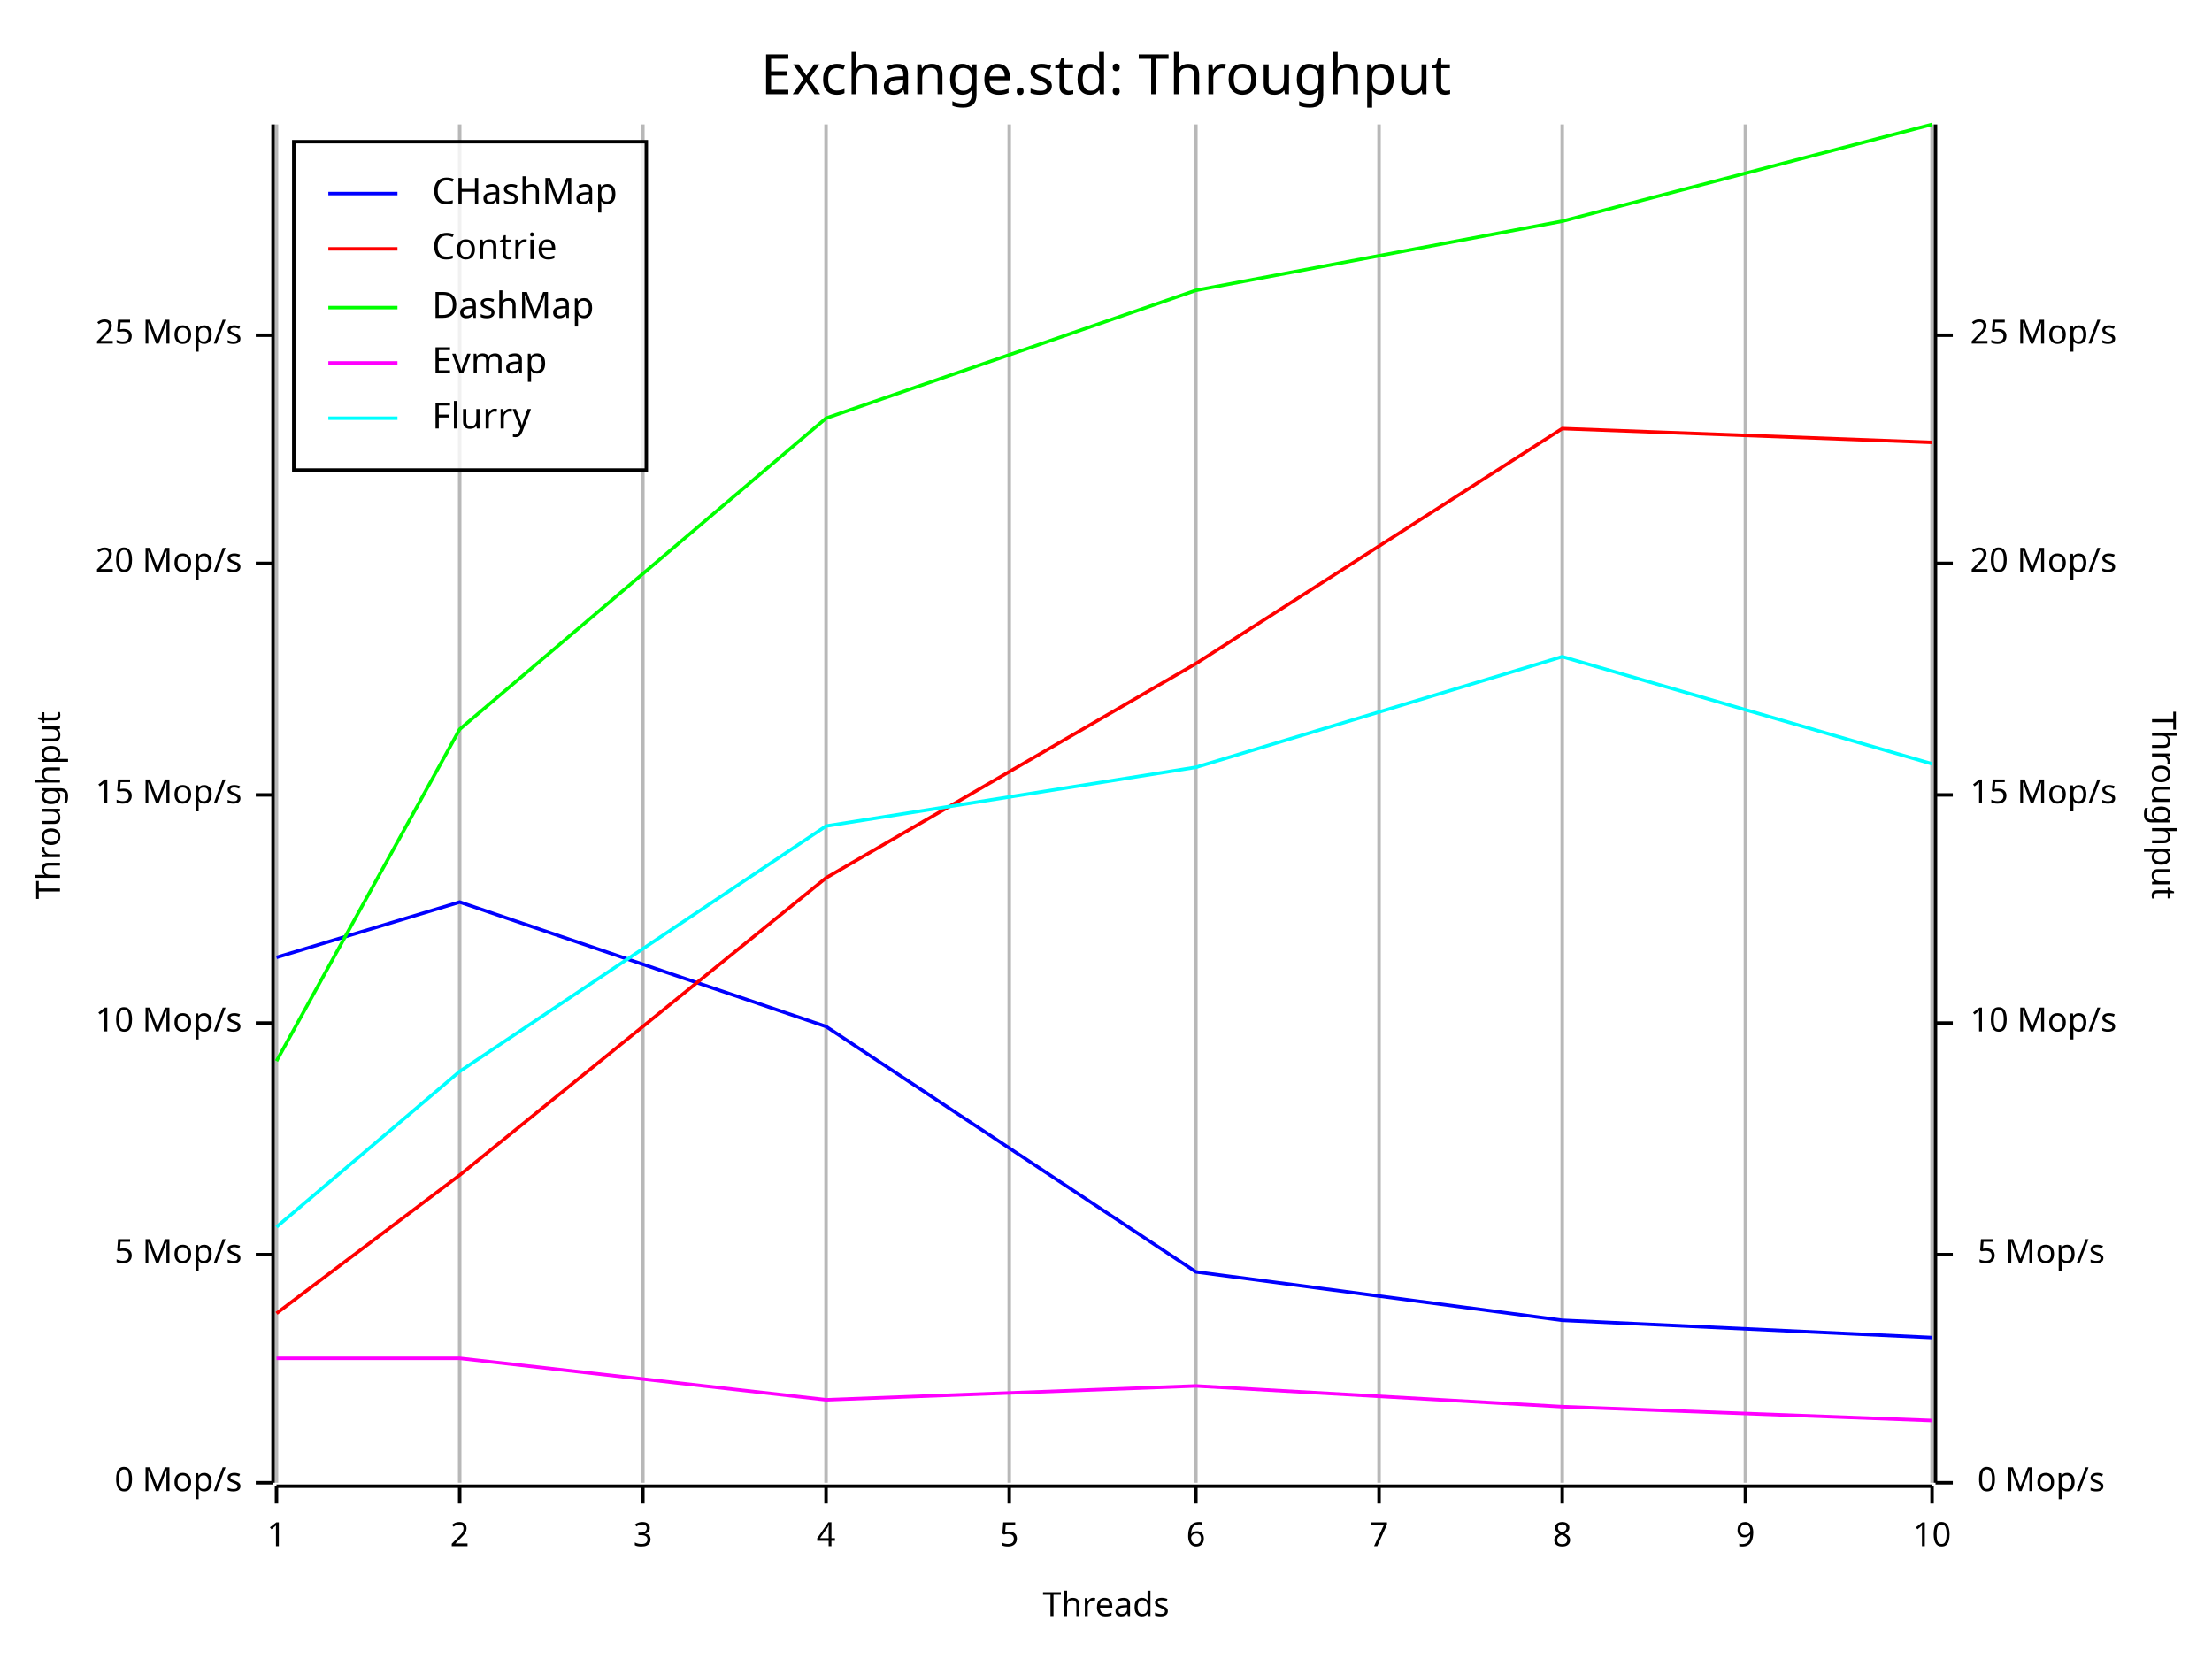
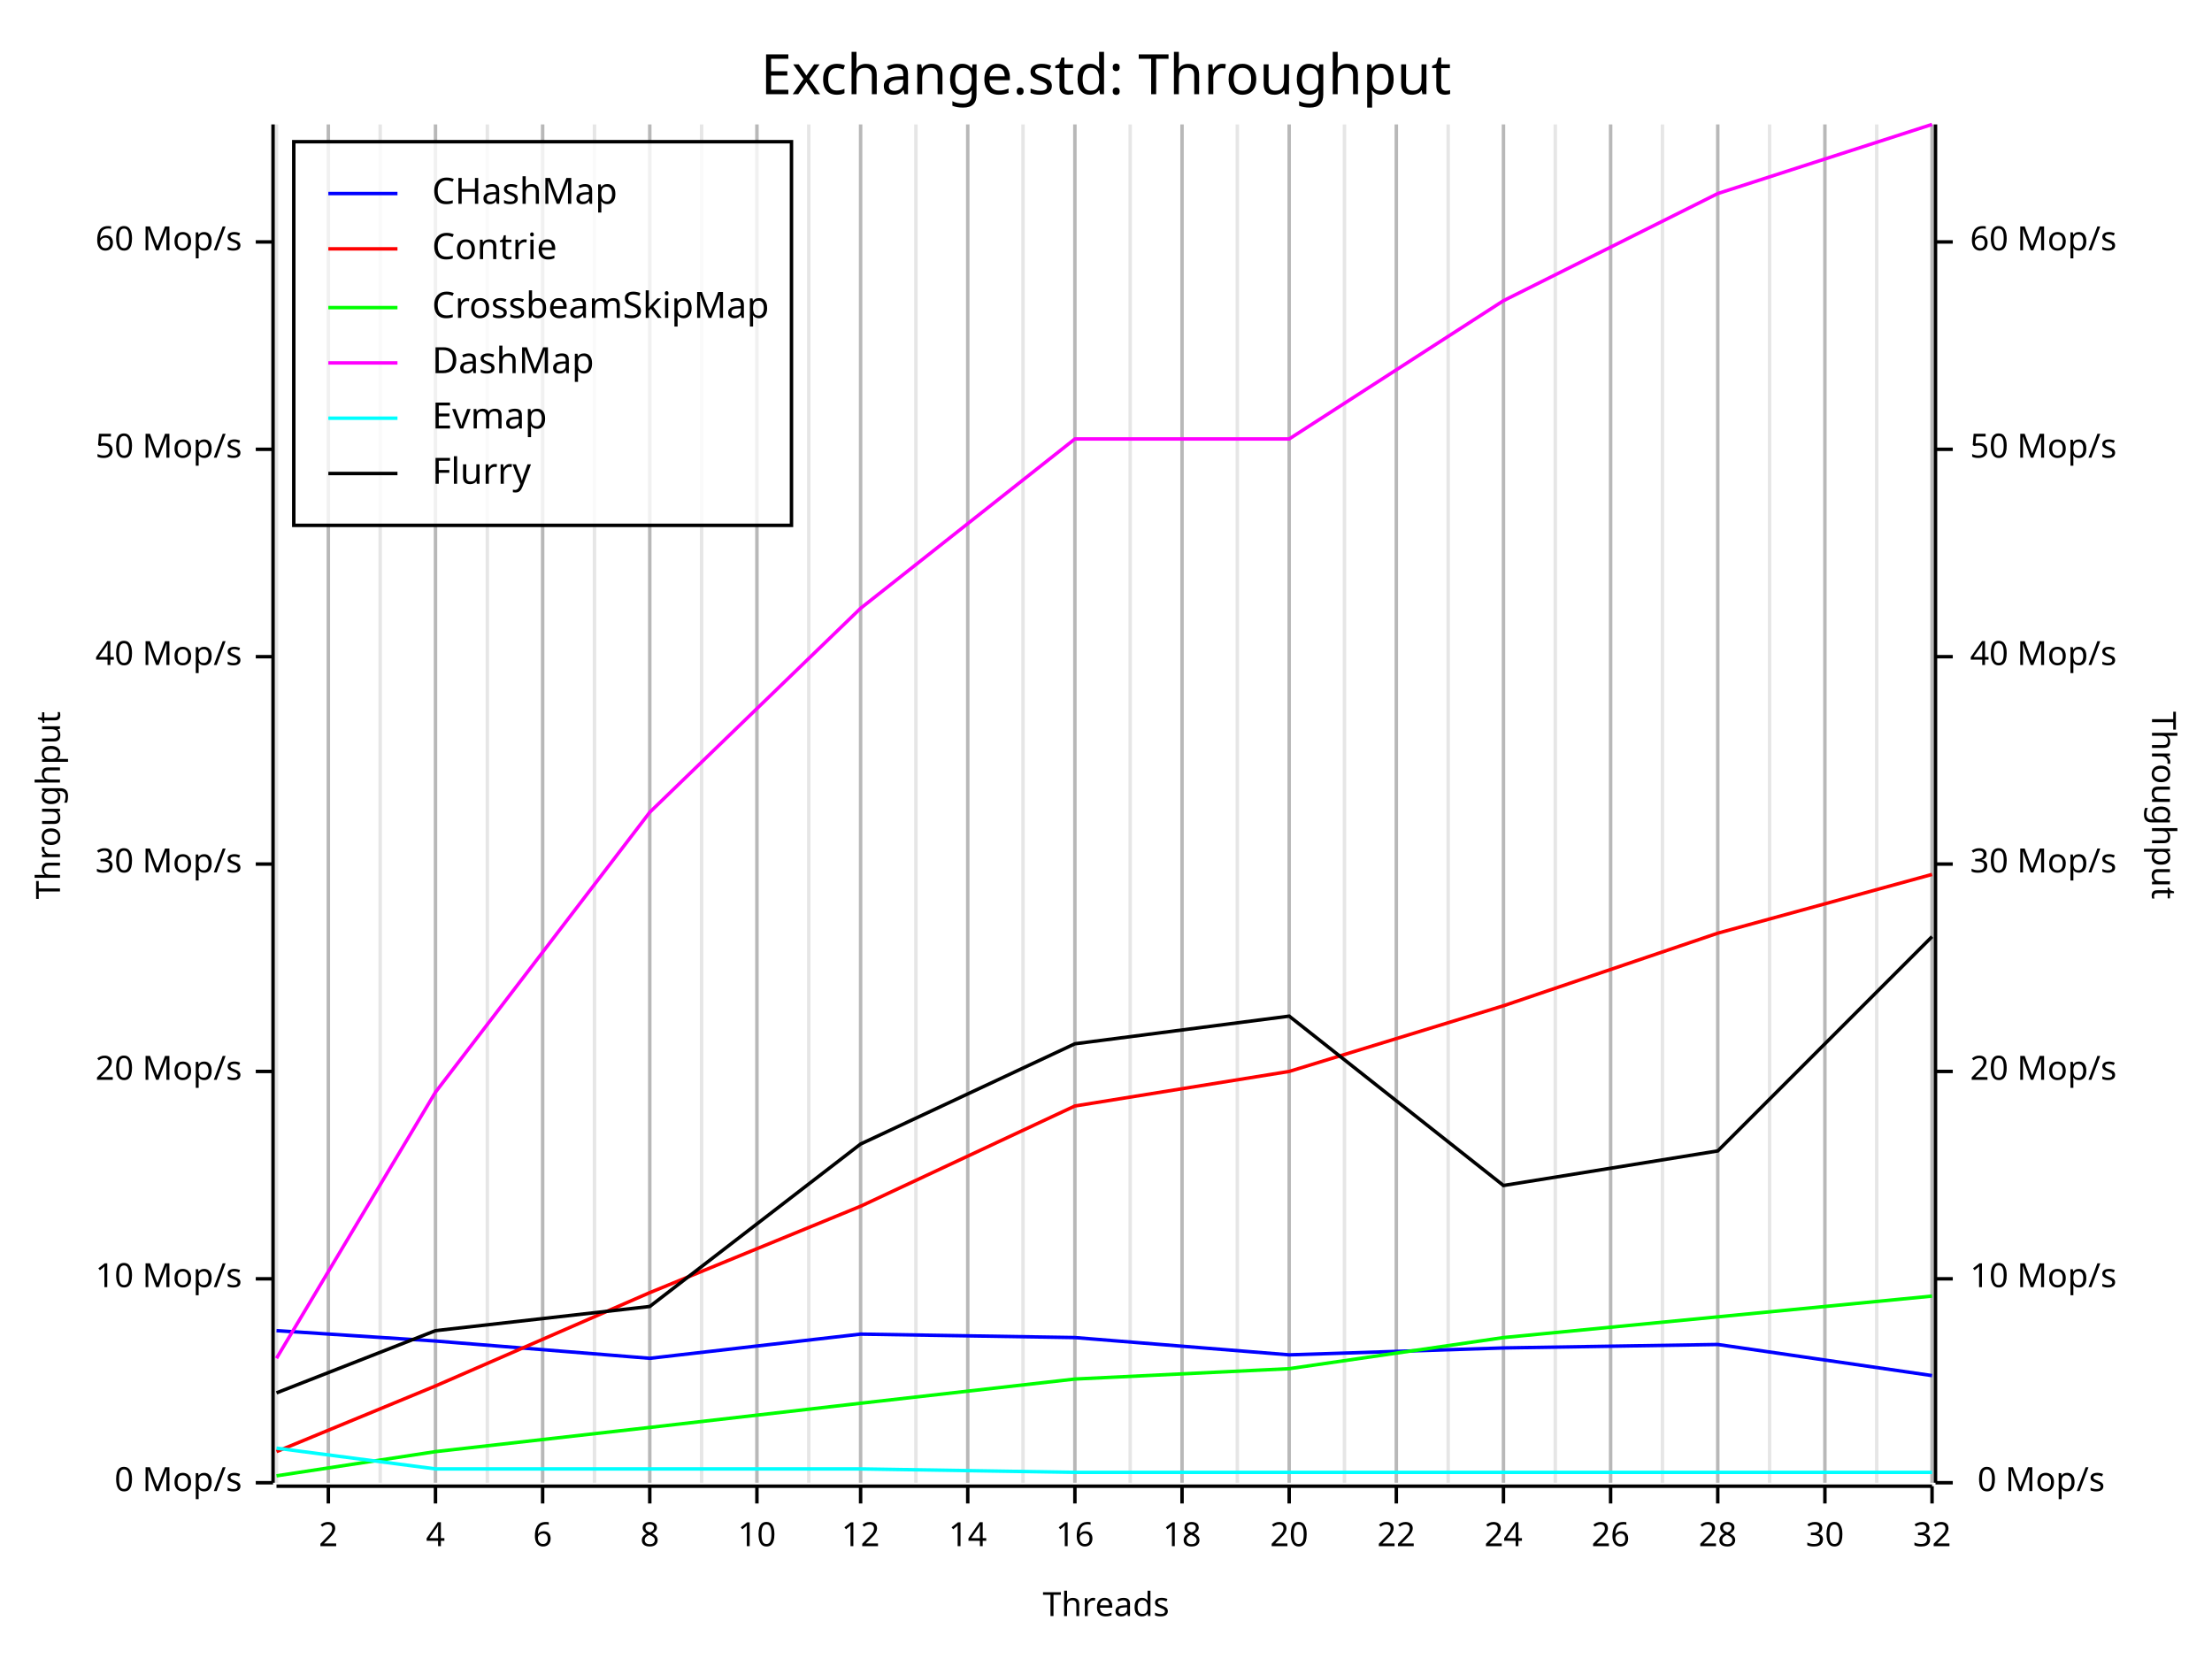
<svg xmlns="http://www.w3.org/2000/svg" width="640" height="480" viewBox="0 0 640 480">
  <rect x="0" y="0" width="640" height="480" opacity="1" fill="#FFFFFF" stroke="none" />
  <text x="320" y="15" dy="0.76em" text-anchor="middle" font-family="Fira Code" font-size="16.129" opacity="1" fill="#000000">
Exchange.std: Throughput
</text>
  <line opacity="0.1" stroke="#000000" stroke-width="1" x1="80" y1="429" x2="80" y2="36" />
-   <line opacity="0.1" stroke="#000000" stroke-width="1" x1="133" y1="429" x2="133" y2="36" />
-   <line opacity="0.1" stroke="#000000" stroke-width="1" x1="186" y1="429" x2="186" y2="36" />
-   <line opacity="0.1" stroke="#000000" stroke-width="1" x1="239" y1="429" x2="239" y2="36" />
-   <line opacity="0.1" stroke="#000000" stroke-width="1" x1="292" y1="429" x2="292" y2="36" />
-   <line opacity="0.1" stroke="#000000" stroke-width="1" x1="346" y1="429" x2="346" y2="36" />
-   <line opacity="0.1" stroke="#000000" stroke-width="1" x1="399" y1="429" x2="399" y2="36" />
-   <line opacity="0.1" stroke="#000000" stroke-width="1" x1="452" y1="429" x2="452" y2="36" />
-   <line opacity="0.1" stroke="#000000" stroke-width="1" x1="505" y1="429" x2="505" y2="36" />
+   <line opacity="0.1" stroke="#000000" stroke-width="1" x1="95" y1="429" x2="95" y2="36" />
+   <line opacity="0.1" stroke="#000000" stroke-width="1" x1="110" y1="429" x2="110" y2="36" />
+   <line opacity="0.1" stroke="#000000" stroke-width="1" x1="126" y1="429" x2="126" y2="36" />
+   <line opacity="0.1" stroke="#000000" stroke-width="1" x1="141" y1="429" x2="141" y2="36" />
+   <line opacity="0.1" stroke="#000000" stroke-width="1" x1="157" y1="429" x2="157" y2="36" />
+   <line opacity="0.1" stroke="#000000" stroke-width="1" x1="172" y1="429" x2="172" y2="36" />
+   <line opacity="0.1" stroke="#000000" stroke-width="1" x1="188" y1="429" x2="188" y2="36" />
+   <line opacity="0.1" stroke="#000000" stroke-width="1" x1="203" y1="429" x2="203" y2="36" />
+   <line opacity="0.1" stroke="#000000" stroke-width="1" x1="219" y1="429" x2="219" y2="36" />
+   <line opacity="0.1" stroke="#000000" stroke-width="1" x1="234" y1="429" x2="234" y2="36" />
+   <line opacity="0.1" stroke="#000000" stroke-width="1" x1="249" y1="429" x2="249" y2="36" />
+   <line opacity="0.1" stroke="#000000" stroke-width="1" x1="265" y1="429" x2="265" y2="36" />
+   <line opacity="0.1" stroke="#000000" stroke-width="1" x1="280" y1="429" x2="280" y2="36" />
+   <line opacity="0.1" stroke="#000000" stroke-width="1" x1="296" y1="429" x2="296" y2="36" />
+   <line opacity="0.1" stroke="#000000" stroke-width="1" x1="311" y1="429" x2="311" y2="36" />
+   <line opacity="0.1" stroke="#000000" stroke-width="1" x1="327" y1="429" x2="327" y2="36" />
+   <line opacity="0.1" stroke="#000000" stroke-width="1" x1="342" y1="429" x2="342" y2="36" />
+   <line opacity="0.1" stroke="#000000" stroke-width="1" x1="358" y1="429" x2="358" y2="36" />
+   <line opacity="0.1" stroke="#000000" stroke-width="1" x1="373" y1="429" x2="373" y2="36" />
+   <line opacity="0.1" stroke="#000000" stroke-width="1" x1="389" y1="429" x2="389" y2="36" />
+   <line opacity="0.1" stroke="#000000" stroke-width="1" x1="404" y1="429" x2="404" y2="36" />
+   <line opacity="0.1" stroke="#000000" stroke-width="1" x1="419" y1="429" x2="419" y2="36" />
+   <line opacity="0.1" stroke="#000000" stroke-width="1" x1="435" y1="429" x2="435" y2="36" />
+   <line opacity="0.1" stroke="#000000" stroke-width="1" x1="450" y1="429" x2="450" y2="36" />
+   <line opacity="0.1" stroke="#000000" stroke-width="1" x1="466" y1="429" x2="466" y2="36" />
+   <line opacity="0.1" stroke="#000000" stroke-width="1" x1="481" y1="429" x2="481" y2="36" />
+   <line opacity="0.1" stroke="#000000" stroke-width="1" x1="497" y1="429" x2="497" y2="36" />
+   <line opacity="0.1" stroke="#000000" stroke-width="1" x1="512" y1="429" x2="512" y2="36" />
+   <line opacity="0.1" stroke="#000000" stroke-width="1" x1="528" y1="429" x2="528" y2="36" />
+   <line opacity="0.1" stroke="#000000" stroke-width="1" x1="543" y1="429" x2="543" y2="36" />
  <line opacity="0.1" stroke="#000000" stroke-width="1" x1="559" y1="429" x2="559" y2="36" />
  <text x="10" y="233" dy="0.76em" text-anchor="middle" font-family="sans-serif" font-size="9.677" opacity="1" fill="#000000" transform="rotate(270, 10, 233)">
Throughput
</text>
  <text x="320" y="470" dy="-0.5ex" text-anchor="middle" font-family="sans-serif" font-size="9.677" opacity="1" fill="#000000">
Threads
</text>
  <text x="630" y="233" dy="0.76em" text-anchor="middle" font-family="sans-serif" font-size="9.677" opacity="1" fill="#000000" transform="rotate(90, 630, 233)">
Throughput
</text>
-   <line opacity="0.2" stroke="#000000" stroke-width="1" x1="80" y1="429" x2="80" y2="36" />
-   <line opacity="0.2" stroke="#000000" stroke-width="1" x1="133" y1="429" x2="133" y2="36" />
-   <line opacity="0.2" stroke="#000000" stroke-width="1" x1="186" y1="429" x2="186" y2="36" />
-   <line opacity="0.2" stroke="#000000" stroke-width="1" x1="239" y1="429" x2="239" y2="36" />
-   <line opacity="0.2" stroke="#000000" stroke-width="1" x1="292" y1="429" x2="292" y2="36" />
-   <line opacity="0.2" stroke="#000000" stroke-width="1" x1="346" y1="429" x2="346" y2="36" />
-   <line opacity="0.2" stroke="#000000" stroke-width="1" x1="399" y1="429" x2="399" y2="36" />
-   <line opacity="0.2" stroke="#000000" stroke-width="1" x1="452" y1="429" x2="452" y2="36" />
-   <line opacity="0.2" stroke="#000000" stroke-width="1" x1="505" y1="429" x2="505" y2="36" />
+   <line opacity="0.2" stroke="#000000" stroke-width="1" x1="95" y1="429" x2="95" y2="36" />
+   <line opacity="0.2" stroke="#000000" stroke-width="1" x1="126" y1="429" x2="126" y2="36" />
+   <line opacity="0.2" stroke="#000000" stroke-width="1" x1="157" y1="429" x2="157" y2="36" />
+   <line opacity="0.2" stroke="#000000" stroke-width="1" x1="188" y1="429" x2="188" y2="36" />
+   <line opacity="0.2" stroke="#000000" stroke-width="1" x1="219" y1="429" x2="219" y2="36" />
+   <line opacity="0.2" stroke="#000000" stroke-width="1" x1="249" y1="429" x2="249" y2="36" />
+   <line opacity="0.2" stroke="#000000" stroke-width="1" x1="280" y1="429" x2="280" y2="36" />
+   <line opacity="0.2" stroke="#000000" stroke-width="1" x1="311" y1="429" x2="311" y2="36" />
+   <line opacity="0.2" stroke="#000000" stroke-width="1" x1="342" y1="429" x2="342" y2="36" />
+   <line opacity="0.2" stroke="#000000" stroke-width="1" x1="373" y1="429" x2="373" y2="36" />
+   <line opacity="0.2" stroke="#000000" stroke-width="1" x1="404" y1="429" x2="404" y2="36" />
+   <line opacity="0.2" stroke="#000000" stroke-width="1" x1="435" y1="429" x2="435" y2="36" />
+   <line opacity="0.2" stroke="#000000" stroke-width="1" x1="466" y1="429" x2="466" y2="36" />
+   <line opacity="0.2" stroke="#000000" stroke-width="1" x1="497" y1="429" x2="497" y2="36" />
+   <line opacity="0.2" stroke="#000000" stroke-width="1" x1="528" y1="429" x2="528" y2="36" />
  <line opacity="0.2" stroke="#000000" stroke-width="1" x1="559" y1="429" x2="559" y2="36" />
  <polyline fill="none" opacity="1" stroke="#000000" stroke-width="1" points="79,36 79,429 " />
  <text x="70" y="429" dy="0.5ex" text-anchor="end" font-family="sans-serif" font-size="9.677" opacity="1" fill="#000000">
0 Mop/s
</text>
  <polyline fill="none" opacity="1" stroke="#000000" stroke-width="1" points="74,429 79,429 " />
-   <text x="70" y="363" dy="0.5ex" text-anchor="end" font-family="sans-serif" font-size="9.677" opacity="1" fill="#000000">
- 5 Mop/s
- </text>
-   <polyline fill="none" opacity="1" stroke="#000000" stroke-width="1" points="74,363 79,363 " />
-   <text x="70" y="296" dy="0.5ex" text-anchor="end" font-family="sans-serif" font-size="9.677" opacity="1" fill="#000000">
+   <text x="70" y="370" dy="0.5ex" text-anchor="end" font-family="sans-serif" font-size="9.677" opacity="1" fill="#000000">
10 Mop/s
</text>
-   <polyline fill="none" opacity="1" stroke="#000000" stroke-width="1" points="74,296 79,296 " />
-   <text x="70" y="230" dy="0.5ex" text-anchor="end" font-family="sans-serif" font-size="9.677" opacity="1" fill="#000000">
- 15 Mop/s
- </text>
-   <polyline fill="none" opacity="1" stroke="#000000" stroke-width="1" points="74,230 79,230 " />
-   <text x="70" y="163" dy="0.5ex" text-anchor="end" font-family="sans-serif" font-size="9.677" opacity="1" fill="#000000">
+   <polyline fill="none" opacity="1" stroke="#000000" stroke-width="1" points="74,370 79,370 " />
+   <text x="70" y="310" dy="0.5ex" text-anchor="end" font-family="sans-serif" font-size="9.677" opacity="1" fill="#000000">
20 Mop/s
</text>
-   <polyline fill="none" opacity="1" stroke="#000000" stroke-width="1" points="74,163 79,163 " />
-   <text x="70" y="97" dy="0.5ex" text-anchor="end" font-family="sans-serif" font-size="9.677" opacity="1" fill="#000000">
- 25 Mop/s
- </text>
-   <polyline fill="none" opacity="1" stroke="#000000" stroke-width="1" points="74,97 79,97 " />
+   <polyline fill="none" opacity="1" stroke="#000000" stroke-width="1" points="74,310 79,310 " />
+   <text x="70" y="250" dy="0.5ex" text-anchor="end" font-family="sans-serif" font-size="9.677" opacity="1" fill="#000000">
+ 30 Mop/s
+ </text>
+   <polyline fill="none" opacity="1" stroke="#000000" stroke-width="1" points="74,250 79,250 " />
+   <text x="70" y="190" dy="0.5ex" text-anchor="end" font-family="sans-serif" font-size="9.677" opacity="1" fill="#000000">
+ 40 Mop/s
+ </text>
+   <polyline fill="none" opacity="1" stroke="#000000" stroke-width="1" points="74,190 79,190 " />
+   <text x="70" y="130" dy="0.5ex" text-anchor="end" font-family="sans-serif" font-size="9.677" opacity="1" fill="#000000">
+ 50 Mop/s
+ </text>
+   <polyline fill="none" opacity="1" stroke="#000000" stroke-width="1" points="74,130 79,130 " />
+   <text x="70" y="70" dy="0.5ex" text-anchor="end" font-family="sans-serif" font-size="9.677" opacity="1" fill="#000000">
+ 60 Mop/s
+ </text>
+   <polyline fill="none" opacity="1" stroke="#000000" stroke-width="1" points="74,70 79,70 " />
  <polyline fill="none" opacity="1" stroke="#000000" stroke-width="1" points="80,430 559,430 " />
-   <text x="80" y="440" dy="0.76em" text-anchor="middle" font-family="sans-serif" font-size="9.677" opacity="1" fill="#000000">
- 1
- </text>
-   <polyline fill="none" opacity="1" stroke="#000000" stroke-width="1" points="80,430 80,435 " />
-   <text x="133" y="440" dy="0.76em" text-anchor="middle" font-family="sans-serif" font-size="9.677" opacity="1" fill="#000000">
+   <text x="95" y="440" dy="0.76em" text-anchor="middle" font-family="sans-serif" font-size="9.677" opacity="1" fill="#000000">
2
</text>
-   <polyline fill="none" opacity="1" stroke="#000000" stroke-width="1" points="133,430 133,435 " />
-   <text x="186" y="440" dy="0.76em" text-anchor="middle" font-family="sans-serif" font-size="9.677" opacity="1" fill="#000000">
- 3
- </text>
-   <polyline fill="none" opacity="1" stroke="#000000" stroke-width="1" points="186,430 186,435 " />
-   <text x="239" y="440" dy="0.76em" text-anchor="middle" font-family="sans-serif" font-size="9.677" opacity="1" fill="#000000">
+   <polyline fill="none" opacity="1" stroke="#000000" stroke-width="1" points="95,430 95,435 " />
+   <text x="126" y="440" dy="0.76em" text-anchor="middle" font-family="sans-serif" font-size="9.677" opacity="1" fill="#000000">
4
</text>
-   <polyline fill="none" opacity="1" stroke="#000000" stroke-width="1" points="239,430 239,435 " />
-   <text x="292" y="440" dy="0.76em" text-anchor="middle" font-family="sans-serif" font-size="9.677" opacity="1" fill="#000000">
- 5
- </text>
-   <polyline fill="none" opacity="1" stroke="#000000" stroke-width="1" points="292,430 292,435 " />
-   <text x="346" y="440" dy="0.76em" text-anchor="middle" font-family="sans-serif" font-size="9.677" opacity="1" fill="#000000">
+   <polyline fill="none" opacity="1" stroke="#000000" stroke-width="1" points="126,430 126,435 " />
+   <text x="157" y="440" dy="0.76em" text-anchor="middle" font-family="sans-serif" font-size="9.677" opacity="1" fill="#000000">
6
</text>
-   <polyline fill="none" opacity="1" stroke="#000000" stroke-width="1" points="346,430 346,435 " />
-   <text x="399" y="440" dy="0.76em" text-anchor="middle" font-family="sans-serif" font-size="9.677" opacity="1" fill="#000000">
- 7
- </text>
-   <polyline fill="none" opacity="1" stroke="#000000" stroke-width="1" points="399,430 399,435 " />
-   <text x="452" y="440" dy="0.76em" text-anchor="middle" font-family="sans-serif" font-size="9.677" opacity="1" fill="#000000">
+   <polyline fill="none" opacity="1" stroke="#000000" stroke-width="1" points="157,430 157,435 " />
+   <text x="188" y="440" dy="0.76em" text-anchor="middle" font-family="sans-serif" font-size="9.677" opacity="1" fill="#000000">
8
</text>
-   <polyline fill="none" opacity="1" stroke="#000000" stroke-width="1" points="452,430 452,435 " />
-   <text x="505" y="440" dy="0.76em" text-anchor="middle" font-family="sans-serif" font-size="9.677" opacity="1" fill="#000000">
- 9
- </text>
-   <polyline fill="none" opacity="1" stroke="#000000" stroke-width="1" points="505,430 505,435 " />
+   <polyline fill="none" opacity="1" stroke="#000000" stroke-width="1" points="188,430 188,435 " />
+   <text x="219" y="440" dy="0.76em" text-anchor="middle" font-family="sans-serif" font-size="9.677" opacity="1" fill="#000000">
+ 10
+ </text>
+   <polyline fill="none" opacity="1" stroke="#000000" stroke-width="1" points="219,430 219,435 " />
+   <text x="249" y="440" dy="0.76em" text-anchor="middle" font-family="sans-serif" font-size="9.677" opacity="1" fill="#000000">
+ 12
+ </text>
+   <polyline fill="none" opacity="1" stroke="#000000" stroke-width="1" points="249,430 249,435 " />
+   <text x="280" y="440" dy="0.76em" text-anchor="middle" font-family="sans-serif" font-size="9.677" opacity="1" fill="#000000">
+ 14
+ </text>
+   <polyline fill="none" opacity="1" stroke="#000000" stroke-width="1" points="280,430 280,435 " />
+   <text x="311" y="440" dy="0.76em" text-anchor="middle" font-family="sans-serif" font-size="9.677" opacity="1" fill="#000000">
+ 16
+ </text>
+   <polyline fill="none" opacity="1" stroke="#000000" stroke-width="1" points="311,430 311,435 " />
+   <text x="342" y="440" dy="0.76em" text-anchor="middle" font-family="sans-serif" font-size="9.677" opacity="1" fill="#000000">
+ 18
+ </text>
+   <polyline fill="none" opacity="1" stroke="#000000" stroke-width="1" points="342,430 342,435 " />
+   <text x="373" y="440" dy="0.76em" text-anchor="middle" font-family="sans-serif" font-size="9.677" opacity="1" fill="#000000">
+ 20
+ </text>
+   <polyline fill="none" opacity="1" stroke="#000000" stroke-width="1" points="373,430 373,435 " />
+   <text x="404" y="440" dy="0.76em" text-anchor="middle" font-family="sans-serif" font-size="9.677" opacity="1" fill="#000000">
+ 22
+ </text>
+   <polyline fill="none" opacity="1" stroke="#000000" stroke-width="1" points="404,430 404,435 " />
+   <text x="435" y="440" dy="0.76em" text-anchor="middle" font-family="sans-serif" font-size="9.677" opacity="1" fill="#000000">
+ 24
+ </text>
+   <polyline fill="none" opacity="1" stroke="#000000" stroke-width="1" points="435,430 435,435 " />
+   <text x="466" y="440" dy="0.76em" text-anchor="middle" font-family="sans-serif" font-size="9.677" opacity="1" fill="#000000">
+ 26
+ </text>
+   <polyline fill="none" opacity="1" stroke="#000000" stroke-width="1" points="466,430 466,435 " />
+   <text x="497" y="440" dy="0.76em" text-anchor="middle" font-family="sans-serif" font-size="9.677" opacity="1" fill="#000000">
+ 28
+ </text>
+   <polyline fill="none" opacity="1" stroke="#000000" stroke-width="1" points="497,430 497,435 " />
+   <text x="528" y="440" dy="0.76em" text-anchor="middle" font-family="sans-serif" font-size="9.677" opacity="1" fill="#000000">
+ 30
+ </text>
+   <polyline fill="none" opacity="1" stroke="#000000" stroke-width="1" points="528,430 528,435 " />
  <text x="559" y="440" dy="0.76em" text-anchor="middle" font-family="sans-serif" font-size="9.677" opacity="1" fill="#000000">
- 10
+ 32
</text>
  <polyline fill="none" opacity="1" stroke="#000000" stroke-width="1" points="559,430 559,435 " />
  <polyline fill="none" opacity="1" stroke="#000000" stroke-width="1" points="560,36 560,429 " />
  <text x="609" y="429" dy="0.5ex" text-anchor="end" font-family="sans-serif" font-size="9.677" opacity="1" fill="#000000">
0 Mop/s
</text>
  <polyline fill="none" opacity="1" stroke="#000000" stroke-width="1" points="560,429 565,429 " />
-   <text x="609" y="363" dy="0.5ex" text-anchor="end" font-family="sans-serif" font-size="9.677" opacity="1" fill="#000000">
- 5 Mop/s
- </text>
-   <polyline fill="none" opacity="1" stroke="#000000" stroke-width="1" points="560,363 565,363 " />
-   <text x="570" y="296" dy="0.5ex" text-anchor="start" font-family="sans-serif" font-size="9.677" opacity="1" fill="#000000">
+   <text x="570" y="370" dy="0.5ex" text-anchor="start" font-family="sans-serif" font-size="9.677" opacity="1" fill="#000000">
10 Mop/s
</text>
-   <polyline fill="none" opacity="1" stroke="#000000" stroke-width="1" points="560,296 565,296 " />
-   <text x="570" y="230" dy="0.5ex" text-anchor="start" font-family="sans-serif" font-size="9.677" opacity="1" fill="#000000">
- 15 Mop/s
- </text>
-   <polyline fill="none" opacity="1" stroke="#000000" stroke-width="1" points="560,230 565,230 " />
-   <text x="570" y="163" dy="0.5ex" text-anchor="start" font-family="sans-serif" font-size="9.677" opacity="1" fill="#000000">
+   <polyline fill="none" opacity="1" stroke="#000000" stroke-width="1" points="560,370 565,370 " />
+   <text x="570" y="310" dy="0.5ex" text-anchor="start" font-family="sans-serif" font-size="9.677" opacity="1" fill="#000000">
20 Mop/s
</text>
-   <polyline fill="none" opacity="1" stroke="#000000" stroke-width="1" points="560,163 565,163 " />
-   <text x="570" y="97" dy="0.5ex" text-anchor="start" font-family="sans-serif" font-size="9.677" opacity="1" fill="#000000">
- 25 Mop/s
- </text>
-   <polyline fill="none" opacity="1" stroke="#000000" stroke-width="1" points="560,97 565,97 " />
-   <polyline fill="none" opacity="1" stroke="#0000FF" stroke-width="1" points="80,277 133,261 239,297 346,368 452,382 559,387 " />
-   <polyline fill="none" opacity="1" stroke="#FF0000" stroke-width="1" points="80,380 133,340 239,254 346,192 452,124 559,128 " />
-   <polyline fill="none" opacity="1" stroke="#00FF00" stroke-width="1" points="80,307 133,211 239,121 346,84 452,64 559,36 " />
-   <polyline fill="none" opacity="1" stroke="#FF00FF" stroke-width="1" points="80,393 133,393 239,405 346,401 452,407 559,411 " />
-   <polyline fill="none" opacity="1" stroke="#00FFFF" stroke-width="1" points="80,355 133,310 239,239 346,222 452,190 559,221 " />
-   <rect x="85" y="41" width="102" height="95" opacity="0.8" fill="#FFFFFF" stroke="none" />
-   <rect x="85" y="41" width="102" height="95" opacity="1" fill="none" stroke="#000000" />
+   <polyline fill="none" opacity="1" stroke="#000000" stroke-width="1" points="560,310 565,310 " />
+   <text x="570" y="250" dy="0.5ex" text-anchor="start" font-family="sans-serif" font-size="9.677" opacity="1" fill="#000000">
+ 30 Mop/s
+ </text>
+   <polyline fill="none" opacity="1" stroke="#000000" stroke-width="1" points="560,250 565,250 " />
+   <text x="570" y="190" dy="0.5ex" text-anchor="start" font-family="sans-serif" font-size="9.677" opacity="1" fill="#000000">
+ 40 Mop/s
+ </text>
+   <polyline fill="none" opacity="1" stroke="#000000" stroke-width="1" points="560,190 565,190 " />
+   <text x="570" y="130" dy="0.5ex" text-anchor="start" font-family="sans-serif" font-size="9.677" opacity="1" fill="#000000">
+ 50 Mop/s
+ </text>
+   <polyline fill="none" opacity="1" stroke="#000000" stroke-width="1" points="560,130 565,130 " />
+   <text x="570" y="70" dy="0.5ex" text-anchor="start" font-family="sans-serif" font-size="9.677" opacity="1" fill="#000000">
+ 60 Mop/s
+ </text>
+   <polyline fill="none" opacity="1" stroke="#000000" stroke-width="1" points="560,70 565,70 " />
+   <polyline fill="none" opacity="1" stroke="#0000FF" stroke-width="1" points="80,385 126,388 188,393 249,386 311,387 373,392 435,390 497,389 559,398 " />
+   <polyline fill="none" opacity="1" stroke="#FF0000" stroke-width="1" points="80,420 126,401 188,374 249,349 311,320 373,310 435,291 497,270 559,253 " />
+   <polyline fill="none" opacity="1" stroke="#00FF00" stroke-width="1" points="80,427 126,420 188,413 249,406 311,399 373,396 435,387 497,381 559,375 " />
+   <polyline fill="none" opacity="1" stroke="#FF00FF" stroke-width="1" points="80,393 126,316 188,235 249,176 311,127 373,127 435,87 497,56 559,36 " />
+   <polyline fill="none" opacity="1" stroke="#00FFFF" stroke-width="1" points="80,419 126,425 188,425 249,425 311,426 373,426 435,426 497,426 559,426 " />
+   <polyline fill="none" opacity="1" stroke="#000000" stroke-width="1" points="80,403 126,385 188,378 249,331 311,302 373,294 435,343 497,333 559,271 " />
+   <rect x="85" y="41" width="144" height="111" opacity="0.8" fill="#FFFFFF" stroke="none" />
+   <rect x="85" y="41" width="144" height="111" opacity="1" fill="none" stroke="#000000" />
  <text x="125" y="51" dy="0.76em" text-anchor="start" font-family="Fira Code" font-size="10.484" opacity="1" fill="#000000">
CHashMap
</text>
  <text x="125" y="67" dy="0.76em" text-anchor="start" font-family="Fira Code" font-size="10.484" opacity="1" fill="#000000">
Contrie
</text>
  <text x="125" y="84" dy="0.76em" text-anchor="start" font-family="Fira Code" font-size="10.484" opacity="1" fill="#000000">
+ CrossbeamSkipMap
+ </text>
+   <text x="125" y="100" dy="0.76em" text-anchor="start" font-family="Fira Code" font-size="10.484" opacity="1" fill="#000000">
DashMap
</text>
-   <text x="125" y="100" dy="0.76em" text-anchor="start" font-family="Fira Code" font-size="10.484" opacity="1" fill="#000000">
+   <text x="125" y="116" dy="0.76em" text-anchor="start" font-family="Fira Code" font-size="10.484" opacity="1" fill="#000000">
Evmap
</text>
-   <text x="125" y="116" dy="0.76em" text-anchor="start" font-family="Fira Code" font-size="10.484" opacity="1" fill="#000000">
+   <text x="125" y="132" dy="0.76em" text-anchor="start" font-family="Fira Code" font-size="10.484" opacity="1" fill="#000000">
Flurry
</text>
  <polyline fill="none" opacity="1" stroke="#0000FF" stroke-width="1" points="95,56 115,56 " />
  <polyline fill="none" opacity="1" stroke="#FF0000" stroke-width="1" points="95,72 115,72 " />
  <polyline fill="none" opacity="1" stroke="#00FF00" stroke-width="1" points="95,89 115,89 " />
  <polyline fill="none" opacity="1" stroke="#FF00FF" stroke-width="1" points="95,105 115,105 " />
  <polyline fill="none" opacity="1" stroke="#00FFFF" stroke-width="1" points="95,121 115,121 " />
+   <polyline fill="none" opacity="1" stroke="#000000" stroke-width="1" points="95,137 115,137 " />
</svg>
